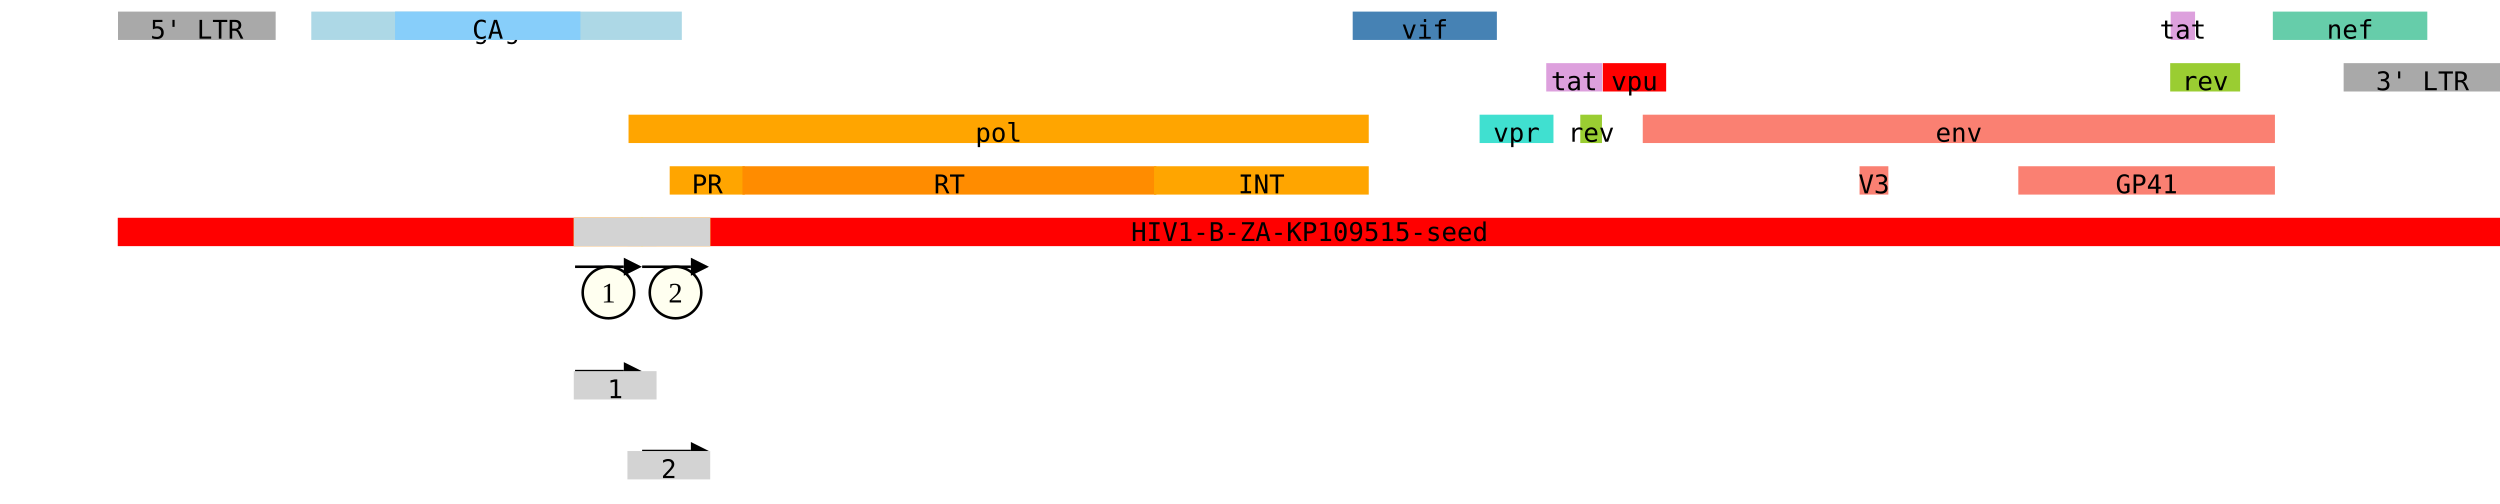
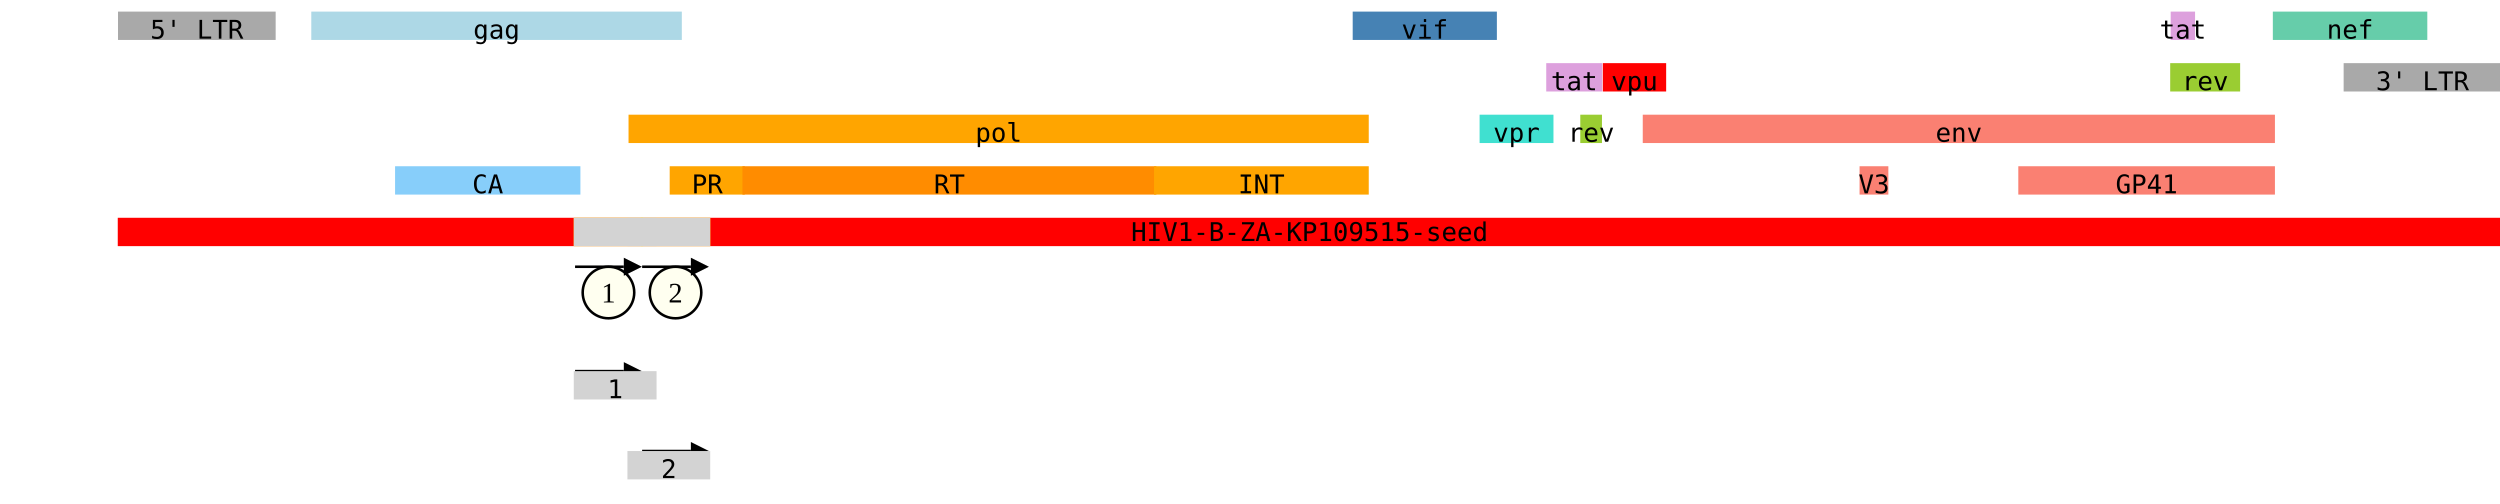
<svg xmlns="http://www.w3.org/2000/svg" width="970.0" height="195.5" viewBox="0.0 -195.5 970.0 195.5">
  <defs>
</defs>
  <g transform="translate(0 -180.5)">
    <g transform="translate(0.0 0)">
      <rect x="46.286" y="-10" width="60.168" height="10" fill="darkgrey" stroke="darkgrey" />
      <g transform="translate(76.36946 0)">
        <text x="0" y="0" font-size="10" font-family="monospace" text-anchor="middle">5' LTR</text>
      </g>
    </g>
    <g transform="translate(0.0 0)">
      <rect x="121.281" y="-10" width="142.768" height="10" fill="lightblue" stroke="lightblue" />
      <g transform="translate(192.6655 0)">
        <text x="0" y="0" font-size="10" font-family="monospace" text-anchor="middle">gag</text>
-       </g>
-     </g>
-     <g transform="translate(0.0 0)">
-       <rect x="153.789" y="-10" width="70.909" height="10" fill="lightskyblue" stroke="lightskyblue" />
-       <g transform="translate(189.2436 0)">
-         <text x="0" y="0" font-size="10" font-family="monospace" text-anchor="middle">CA</text>
      </g>
    </g>
    <g transform="translate(0.0 0)">
      <rect x="525.347" y="-10" width="54.94" height="10" fill="steelblue" stroke="steelblue" />
      <g transform="translate(552.8172 0)">
        <text x="0" y="0" font-size="10" font-family="monospace" text-anchor="middle">vif</text>
      </g>
    </g>
    <g transform="translate(0.0 0)">
      <rect x="842.725" y="-10" width="8.46" height="10" fill="plum" stroke="plum" />
      <g transform="translate(846.9553 0)">
        <text x="0" y="0" font-size="10" font-family="monospace" text-anchor="middle">tat</text>
      </g>
    </g>
    <g transform="translate(0.0 0)">
      <rect x="882.362" y="-10" width="58.932" height="10" fill="mediumaquamarine" stroke="mediumaquamarine" />
      <g transform="translate(911.8282 0)">
        <text x="0" y="0" font-size="10" font-family="monospace" text-anchor="middle">nef</text>
      </g>
    </g>
  </g>
  <g transform="translate(0 -160.5)">
    <g transform="translate(0.0 0)">
      <rect x="600.438" y="-10" width="20.721" height="10" fill="plum" stroke="plum" />
      <g transform="translate(610.7988 0)">
        <text x="0" y="0" font-size="10" font-family="monospace" text-anchor="middle">tat</text>
      </g>
    </g>
    <g transform="translate(0.0 0)">
      <rect x="622.395" y="-10" width="23.573" height="10" fill="red" stroke="red" />
      <g transform="translate(634.1816 0)">
        <text x="0" y="0" font-size="10" font-family="monospace" text-anchor="middle">vpu</text>
      </g>
    </g>
    <g transform="translate(0.0 0)">
      <rect x="842.535" y="-10" width="26.139" height="10" fill="yellowgreen" stroke="yellowgreen" />
      <g transform="translate(855.605 0)">
        <text x="0" y="0" font-size="10" font-family="monospace" text-anchor="middle">rev</text>
      </g>
    </g>
    <g transform="translate(0.0 0)">
      <rect x="909.832" y="-10" width="60.168" height="10" fill="darkgrey" stroke="darkgrey" />
      <g transform="translate(939.9161 0)">
        <text x="0" y="0" font-size="10" font-family="monospace" text-anchor="middle">3' LTR</text>
      </g>
    </g>
  </g>
  <g transform="translate(0 -140.5)">
    <g transform="translate(0.0 0)">
      <rect x="244.374" y="-10" width="286.201" height="10" fill="orange" stroke="orange" />
      <g transform="translate(387.4744 0)">
        <text x="0" y="0" font-size="10" font-family="monospace" text-anchor="middle">pol</text>
      </g>
    </g>
    <g transform="translate(0.0 0)">
      <rect x="574.584" y="-10" width="27.66" height="10" fill="turquoise" stroke="turquoise" />
      <g transform="translate(588.4141 0)">
        <text x="0" y="0" font-size="10" font-family="monospace" text-anchor="middle">vpr</text>
      </g>
    </g>
    <g transform="translate(0.0 0)">
      <rect x="613.65" y="-10" width="7.414" height="10" fill="yellowgreen" stroke="yellowgreen" />
      <g transform="translate(617.3574 0)">
        <text x="0" y="0" font-size="10" font-family="monospace" text-anchor="middle">rev</text>
      </g>
    </g>
    <g transform="translate(0.0 0)">
      <rect x="637.889" y="-10" width="244.283" height="10" fill="salmon" stroke="salmon" />
      <g transform="translate(760.0303 0)">
        <text x="0" y="0" font-size="10" font-family="monospace" text-anchor="middle">env</text>
      </g>
    </g>
  </g>
  <g transform="translate(0 -120.5)">
+     <g transform="translate(0.0 0)">
+       <rect x="153.789" y="-10" width="70.909" height="10" fill="lightskyblue" stroke="lightskyblue" />
+       <g transform="translate(189.2436 0)">
+         <text x="0" y="0" font-size="10" font-family="monospace" text-anchor="middle">CA</text>
+       </g>
+     </g>
    <g transform="translate(0.0 0)">
      <rect x="260.342" y="-10" width="28.135" height="10" fill="orange" stroke="orange" />
      <g transform="translate(274.4101 0)">
        <text x="0" y="0" font-size="10" font-family="monospace" text-anchor="middle">PR</text>
      </g>
    </g>
    <g transform="translate(0.0 0)">
      <rect x="288.573" y="-10" width="159.592" height="10" fill="darkorange" stroke="darkorange" />
      <g transform="translate(368.3689 0)">
        <text x="0" y="0" font-size="10" font-family="monospace" text-anchor="middle">RT</text>
      </g>
    </g>
    <g transform="translate(0.0 0)">
      <rect x="448.26" y="-10" width="82.315" height="10" fill="orange" stroke="orange" />
      <g transform="translate(489.4175 0)">
        <text x="0" y="0" font-size="10" font-family="monospace" text-anchor="middle">INT</text>
      </g>
    </g>
    <g transform="translate(0.0 0)">
      <rect x="722.01" y="-10" width="10.171" height="10" fill="salmon" stroke="salmon" />
      <g transform="translate(727.0948 0)">
        <text x="0" y="0" font-size="10" font-family="monospace" text-anchor="middle">V3</text>
      </g>
    </g>
    <g transform="translate(0.0 0)">
      <rect x="783.603" y="-10" width="98.569" height="10" fill="salmon" stroke="salmon" />
      <g transform="translate(832.8876 0)">
        <text x="0" y="0" font-size="10" font-family="monospace" text-anchor="middle">GP41</text>
      </g>
    </g>
  </g>
  <g transform="translate(0 -100.5)">
    <g transform="translate(0.0 0)">
      <rect x="46.19" y="-10" width="923.81" height="10" fill="red" stroke="red" />
    </g>
    <g transform="translate(0.0 0)">
      <rect x="223.126" y="-10" width="25.916" height="10" fill="yellow" stroke="yellow" />
    </g>
    <g transform="translate(0.0 0)">
      <rect x="249.145" y="-10" width="25.916" height="10" fill="yellow" stroke="yellow" />
    </g>
    <g transform="translate(0.0 0)">
      <rect x="223.126" y="-10" width="31.12" height="10" fill="lightgray" stroke="lightgray" />
    </g>
    <g transform="translate(0.0 0)">
      <rect x="243.942" y="-10" width="31.12" height="10" fill="lightgray" stroke="lightgray" />
    </g>
  </g>
  <g transform="translate(0.0 -102.0)">
    <rect x="508.116" y="11.5" width="0.0" height="-11.5" fill="transparent" stroke="transparent" />
    <g transform="translate(508.1161 0)">
      <text x="0" y="0" font-size="10" font-family="monospace" text-anchor="middle">HIV1-B-ZA-KP109515-seed</text>
    </g>
  </g>
  <g transform="translate(0 -72.0)">
    <g transform="translate(0.0 0)">
      <path d="M223.126,-20.0 L242.041,-20.0" stroke="black" />
      <circle cx="236.083" cy="-10.0" r="10.0" fill="ivory" stroke="black" />
      <path d="M249.041,-20.0 L242.041,-23.5 L242.041,-16.5 L249.041,-20.0" fill="black" />
      <text x="236.083" y="-10.0" font-size="11.0" text-anchor="middle" dy="0.35em">1</text>
    </g>
    <g transform="translate(0.0 0)">
      <path d="M249.145,-20.0 L268.061,-20.0" stroke="black" />
      <circle cx="262.103" cy="-10.0" r="10.0" fill="ivory" stroke="black" />
      <path d="M275.061,-20.0 L268.061,-23.5 L268.061,-16.5 L275.061,-20.0" fill="black" />
      <text x="262.103" y="-10.0" font-size="11.0" text-anchor="middle" dy="0.35em">2</text>
    </g>
  </g>
  <g transform="translate(0 -61.0)">
    <g transform="translate(0.0 0)">
      <path d="M223.126,9.5 L242.041,9.5" stroke="black" />
      <path d="M249.041,9.5 L242.041,6.0 L242.041,13.0 L249.041,9.5" fill="black" />
    </g>
  </g>
  <g transform="translate(0 -41.0)">
    <g transform="translate(0.0 0)">
      <rect x="223.126" y="-10" width="31.12" height="10" fill="lightgrey" stroke="lightgrey" />
      <g transform="translate(238.6855 0)">
        <text x="0" y="0" font-size="10" font-family="monospace" text-anchor="middle">1</text>
      </g>
    </g>
  </g>
  <g transform="translate(0 -30.0)">
    <g transform="translate(0.0 0)">
      <path d="M249.145,9.5 L268.061,9.5" stroke="black" />
      <path d="M275.061,9.5 L268.061,6.0 L268.061,13.0 L275.061,9.5" fill="black" />
    </g>
  </g>
  <g transform="translate(0 -10.0)">
    <g transform="translate(0.0 0)">
      <rect x="243.942" y="-10" width="31.12" height="10" fill="lightgrey" stroke="lightgrey" />
      <g transform="translate(259.5014 0)">
        <text x="0" y="0" font-size="10" font-family="monospace" text-anchor="middle">2</text>
      </g>
    </g>
  </g>
</svg>
